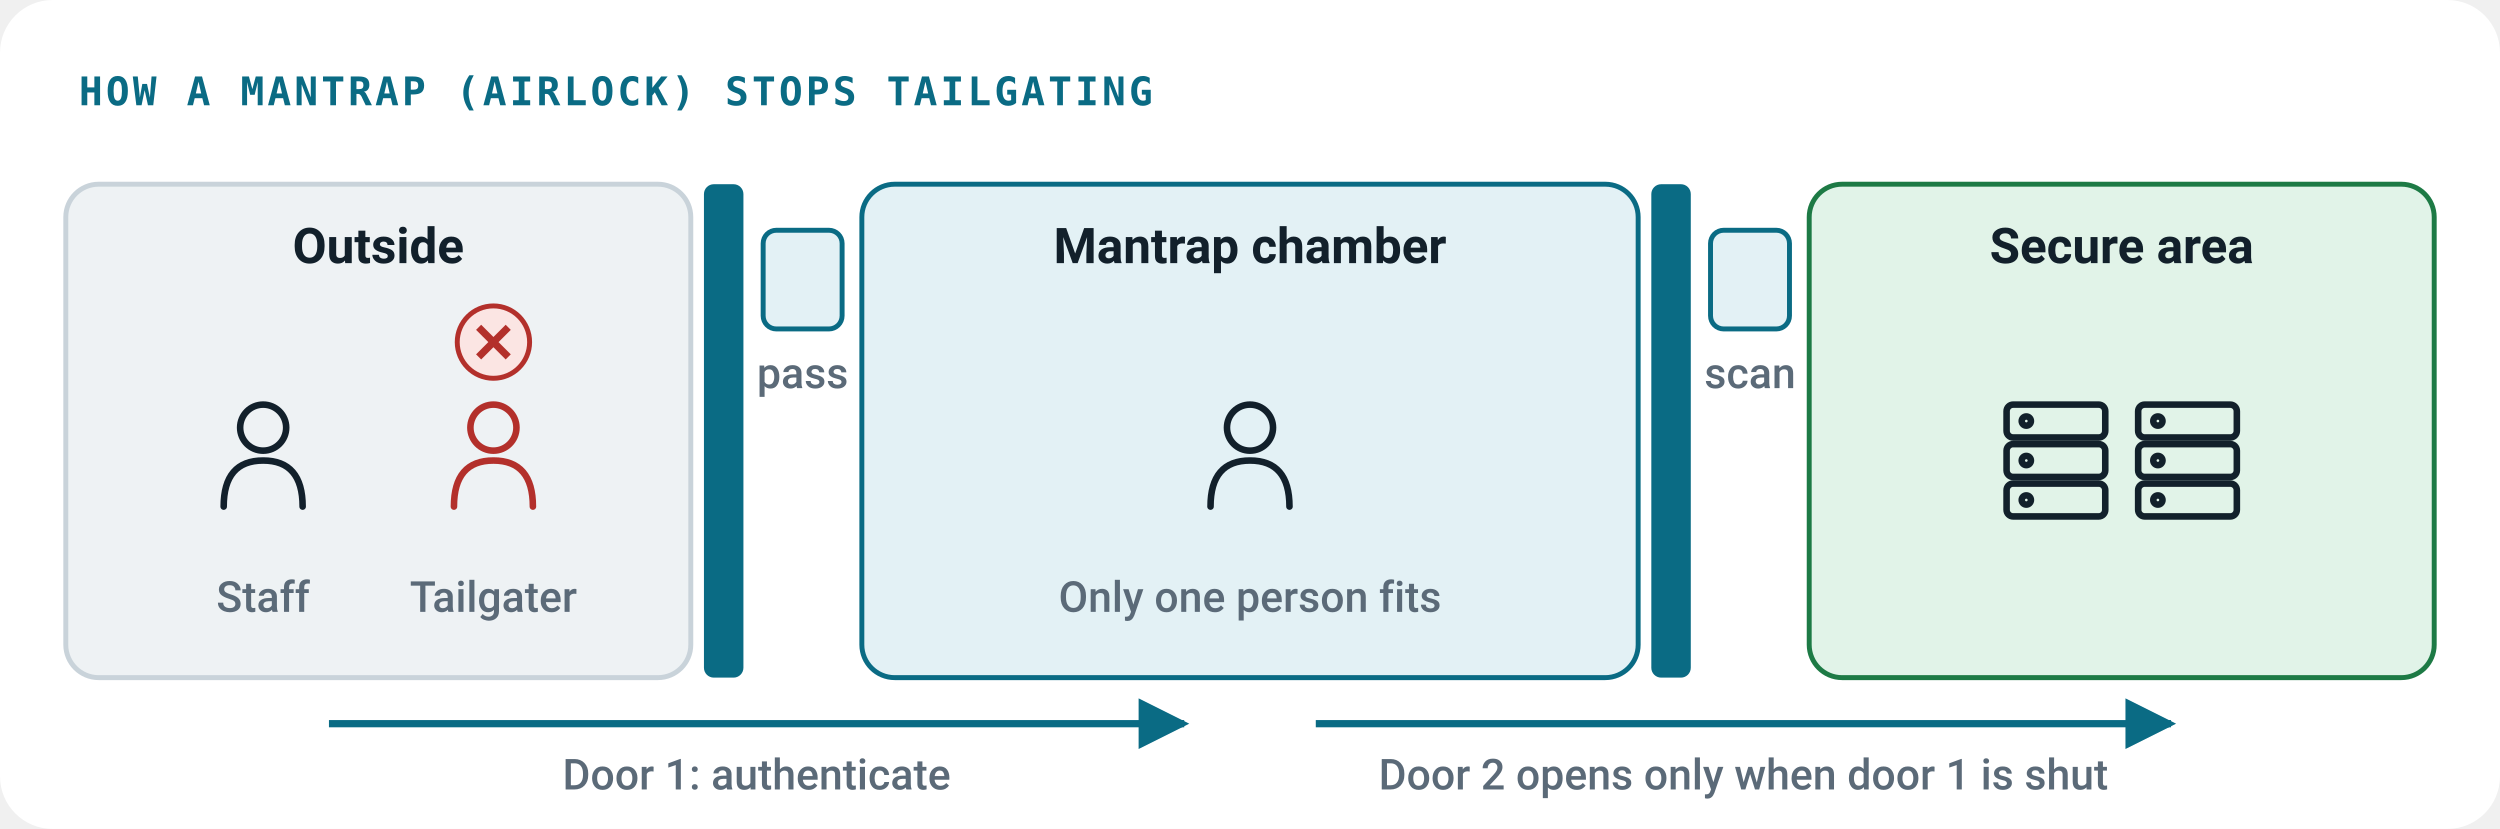
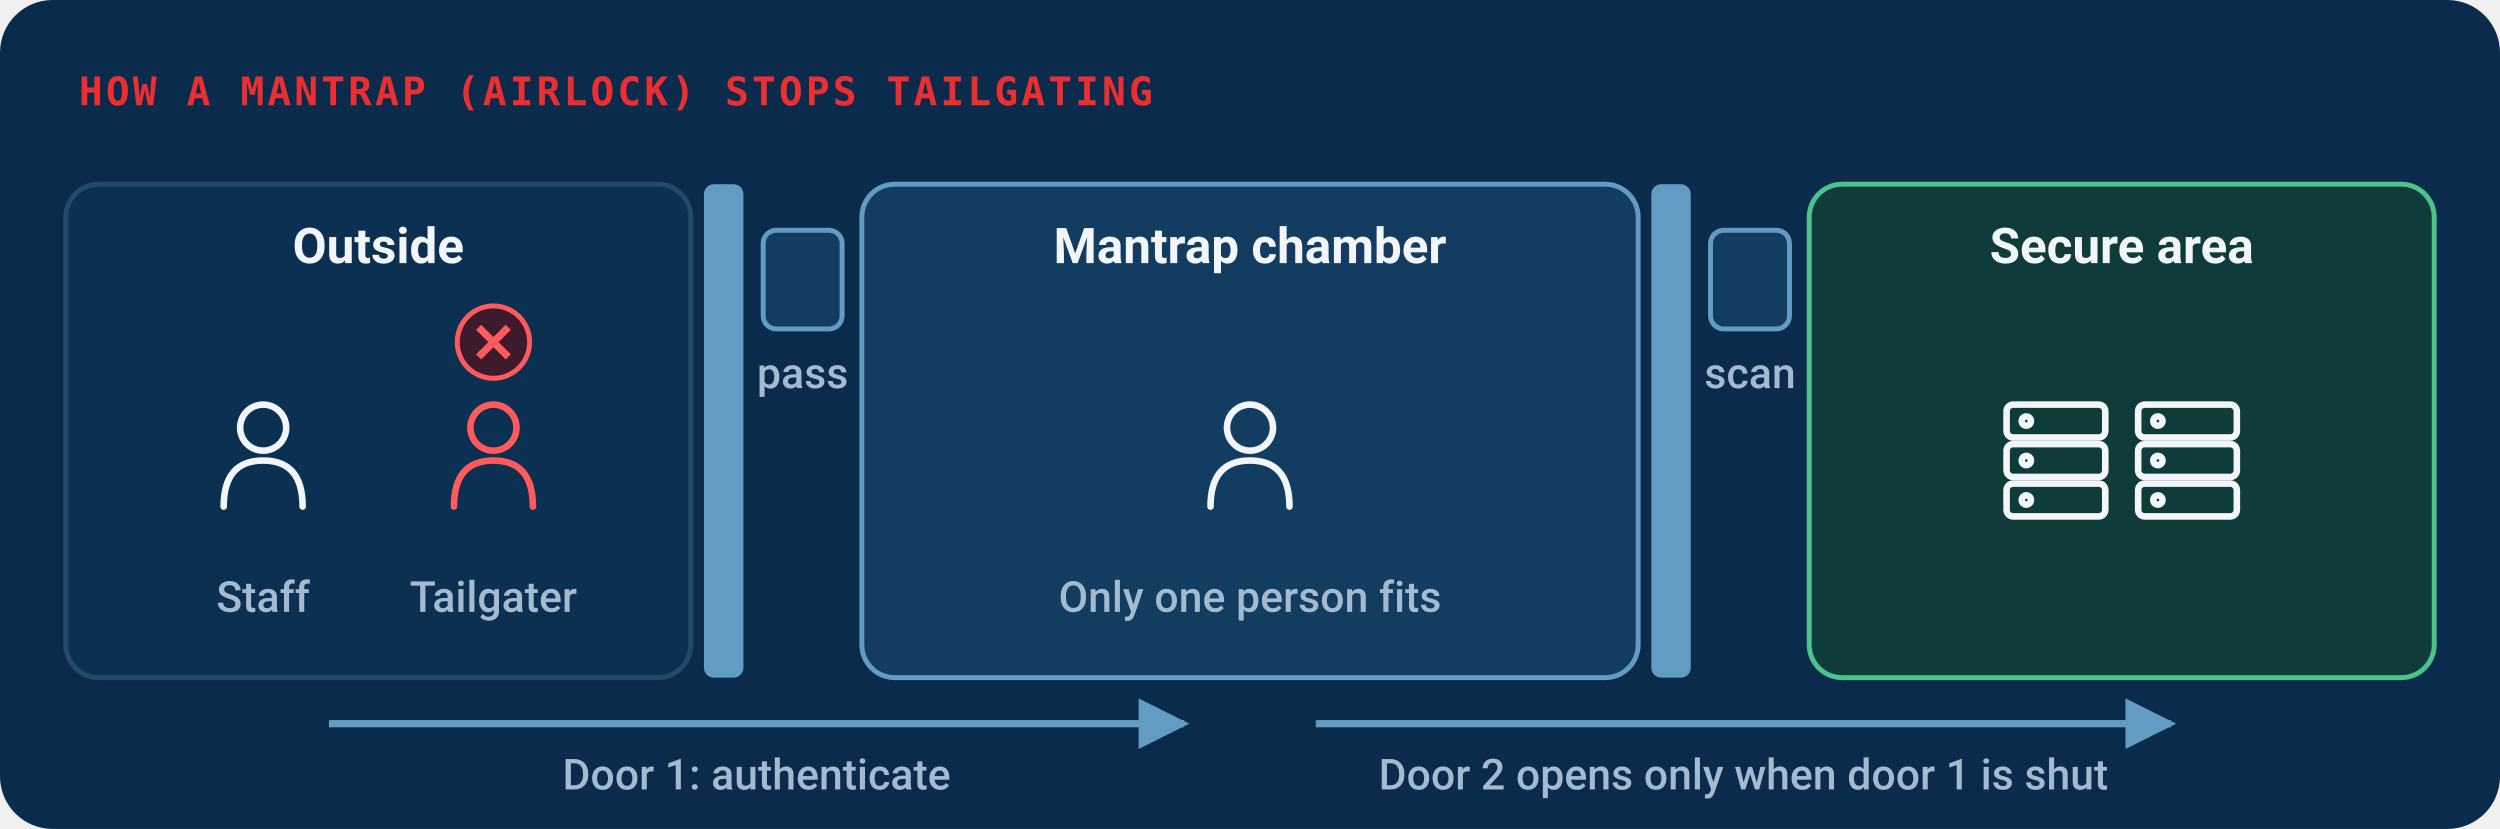
<svg xmlns="http://www.w3.org/2000/svg" viewBox="0 0 760 252" width="760" height="252" role="img" aria-labelledby="t d">
  <style>
- .bg{fill:#ffffff}
- .t{font:600 15px system-ui,-apple-system,'Segoe UI',Roboto,sans-serif;fill:#12202b}
- .tb{font:700 17px system-ui,-apple-system,'Segoe UI',Roboto,sans-serif;fill:#12202b}
- .s{font:500 13px system-ui,-apple-system,'Segoe UI',Roboto,sans-serif;fill:#5b6a78}
- .m{font:600 13px ui-monospace,Menlo,Consolas,monospace;fill:#12202b}
- .h{font:700 12px ui-monospace,Menlo,Consolas,monospace;fill:#0a6b84;letter-spacing:.08em}
+ .bg{fill:#0a2b4b}
+ .t{font:600 15px system-ui,-apple-system,'Segoe UI',Roboto,sans-serif;fill:#f2f6fa}
+ .tb{font:700 17px system-ui,-apple-system,'Segoe UI',Roboto,sans-serif;fill:#f2f6fa}
+ .s{font:500 13px system-ui,-apple-system,'Segoe UI',Roboto,sans-serif;fill:#a3bbd0}
+ .m{font:600 13px ui-monospace,Menlo,Consolas,monospace;fill:#f2f6fa}
+ .h{font:700 12px ui-monospace,Menlo,Consolas,monospace;fill:#eb2f31;letter-spacing:.08em}
.w{fill:#ffffff}
- .box{fill:#f3f8fa;stroke:#a9bfca;stroke-width:1.5}
- .acc{fill:#e3f1f5;stroke:#0a6b84;stroke-width:1.5}
- .bad{fill:#fbe5e3;stroke:#b3302b;stroke-width:1.5}
- .good{fill:#e1f3e8;stroke:#1d7a45;stroke-width:1.5}
- .amb{fill:#fbf0dc;stroke:#a8650a;stroke-width:1.5}
- .dim{fill:#eef2f4;stroke:#c9d3da;stroke-width:1.5}
- .solid-acc{fill:#0a6b84}.solid-bad{fill:#b3302b}.solid-good{fill:#1d7a45}.solid-amb{fill:#a8650a}.solid-ink{fill:#12202b}
- .ln{stroke:#5b6a78;stroke-width:2;fill:none}
- .ln-acc{stroke:#0a6b84;stroke-width:2.2;fill:none}
- .ln-bad{stroke:#b3302b;stroke-width:2.2;fill:none}
- .ln-good{stroke:#1d7a45;stroke-width:2.2;fill:none}
+ .box{fill:#0f3557;stroke:#2c5a80;stroke-width:1.5}
+ .acc{fill:#123c60;stroke:#629cc3;stroke-width:1.5}
+ .bad{fill:#3d1a2c;stroke:#ff5a5c;stroke-width:1.5}
+ .good{fill:#0f3b3a;stroke:#4cc38a;stroke-width:1.5}
+ .amb{fill:#33301f;stroke:#f2b544;stroke-width:1.5}
+ .dim{fill:#0c3052;stroke:#24496b;stroke-width:1.5}
+ .solid-acc{fill:#629cc3}.solid-bad{fill:#eb2f31}.solid-good{fill:#2f9a5f}.solid-amb{fill:#c98f22}.solid-ink{fill:#f2f6fa}
+ .ln{stroke:#a3bbd0;stroke-width:2;fill:none}
+ .ln-acc{stroke:#629cc3;stroke-width:2.2;fill:none}
+ .ln-bad{stroke:#ff5a5c;stroke-width:2.2;fill:none}
+ .ln-good{stroke:#4cc38a;stroke-width:2.2;fill:none}
.dash{stroke-dasharray:6 5}
- .tx-acc{fill:#0a6b84}.tx-bad{fill:#b3302b}.tx-good{fill:#1d7a45}.tx-amb{fill:#a8650a}
- .ic{fill:none;stroke:#12202b;stroke-width:2;stroke-linecap:round;stroke-linejoin:round}
- .ic-bad{fill:none;stroke:#b3302b;stroke-width:2;stroke-linecap:round;stroke-linejoin:round}
- .ic-acc{fill:none;stroke:#0a6b84;stroke-width:2;stroke-linecap:round;stroke-linejoin:round}
- .mk-ln{fill:#5b6a78}.mk-acc{fill:#0a6b84}.mk-bad{fill:#b3302b}.mk-good{fill:#1d7a45}
- @media (prefers-color-scheme: dark){
- .bg{fill:#15202a}
- .t,.tb,.m{fill:#e6edf3}.s{fill:#98a8b6}.h{fill:#4fb6cf}
- .box{fill:#192632;stroke:#3a4c5a}.acc{fill:#143440;stroke:#4fb6cf}.bad{fill:#3c1d1b;stroke:#ef7c76}
- .good{fill:#15352a;stroke:#5cc98a}.amb{fill:#392b13;stroke:#e2a645}.dim{fill:#1b2833;stroke:#34444f}
- .solid-acc{fill:#2f8fa8}.solid-bad{fill:#c9534d}.solid-good{fill:#2f9a5f}.solid-amb{fill:#b97c1e}.solid-ink{fill:#e6edf3}
- .ln{stroke:#98a8b6}.ln-acc{stroke:#4fb6cf}.ln-bad{stroke:#ef7c76}.ln-good{stroke:#5cc98a}
- .tx-acc{fill:#4fb6cf}.tx-bad{fill:#ef7c76}.tx-good{fill:#5cc98a}.tx-amb{fill:#e2a645}
- .ic{stroke:#e6edf3}.ic-bad{stroke:#ef7c76}.ic-acc{stroke:#4fb6cf}
- .mk-ln{fill:#98a8b6}.mk-acc{fill:#4fb6cf}.mk-bad{fill:#ef7c76}.mk-good{fill:#5cc98a}
- }
+ .tx-acc{fill:#629cc3}.tx-bad{fill:#ff5a5c}.tx-good{fill:#4cc38a}.tx-amb{fill:#f2b544}
+ .ic{fill:none;stroke:#f2f6fa;stroke-width:2;stroke-linecap:round;stroke-linejoin:round}
+ .ic-bad{fill:none;stroke:#ff5a5c;stroke-width:2;stroke-linecap:round;stroke-linejoin:round}
+ .ic-acc{fill:none;stroke:#629cc3;stroke-width:2;stroke-linecap:round;stroke-linejoin:round}
+ .mk-ln{fill:#a3bbd0}.mk-acc{fill:#629cc3}.mk-bad{fill:#ff5a5c}.mk-good{fill:#4cc38a}
</style>
  <defs>
    <marker id="a-ln" viewBox="0 0 10 10" refX="9" refY="5" markerWidth="7" markerHeight="7" orient="auto-start-reverse">
      <path d="M0 0 10 5 0 10z" class="mk-ln" />
    </marker>
    <marker id="a-acc" viewBox="0 0 10 10" refX="9" refY="5" markerWidth="7" markerHeight="7" orient="auto-start-reverse">
      <path d="M0 0 10 5 0 10z" class="mk-acc" />
    </marker>
    <marker id="a-bad" viewBox="0 0 10 10" refX="9" refY="5" markerWidth="7" markerHeight="7" orient="auto-start-reverse">
      <path d="M0 0 10 5 0 10z" class="mk-bad" />
    </marker>
    <marker id="a-good" viewBox="0 0 10 10" refX="9" refY="5" markerWidth="7" markerHeight="7" orient="auto-start-reverse">
      <path d="M0 0 10 5 0 10z" class="mk-good" />
    </marker>
  </defs>
  <rect class="bg" width="760" height="252" rx="16" />
  <text x="24" y="32" class="h" text-anchor="start">HOW A MANTRAP (AIRLOCK) STOPS TAILGATING</text>
  <rect x="20" y="56" width="190" height="150" rx="10" class="dim" />
  <text x="115" y="80" class="t" text-anchor="middle">Outside</text>
  <circle cx="80" cy="130" r="7" class="ic" />
  <path d="M68 154 q0 -14 12 -14 q12 0 12 14" class="ic" />
  <circle cx="150" cy="130" r="7" class="ic-bad" />
  <path d="M138 154 q0 -14 12 -14 q12 0 12 14" class="ic-bad" />
  <text x="150" y="186" class="s" text-anchor="middle">Tailgater</text>
  <text x="80" y="186" class="s" text-anchor="middle">Staff</text>
  <rect x="214" y="56" width="12" height="150" rx="3" class="solid-acc" />
  <rect x="232" y="70" width="24" height="30" rx="4" class="acc" />
  <text x="244" y="118" class="s" text-anchor="middle">pass</text>
  <rect x="262" y="56" width="236" height="150" rx="10" class="acc" />
  <text x="380" y="80" class="t" text-anchor="middle">Mantrap chamber</text>
  <circle cx="380" cy="130" r="7" class="ic" />
  <path d="M368 154 q0 -14 12 -14 q12 0 12 14" class="ic" />
  <text x="380" y="186" class="s" text-anchor="middle">Only one person fits</text>
  <circle cx="150" cy="104" r="11" class="bad" />
  <path d="M145.5 99.5 l9 9 M154.5 99.5 l-9 9" class="ln-bad" />
  <rect x="502" y="56" width="12" height="150" rx="3" class="solid-acc" />
  <rect x="520" y="70" width="24" height="30" rx="4" class="acc" />
  <text x="532" y="118" class="s" text-anchor="middle">scan</text>
  <rect x="550" y="56" width="190" height="150" rx="10" class="good" />
  <text x="645" y="80" class="t" text-anchor="middle">Secure area</text>
  <rect x="610" y="123" width="30" height="10" rx="2" class="ic" />
  <circle cx="616" cy="128" r="1.4" class="ic" />
  <rect x="610" y="135" width="30" height="10" rx="2" class="ic" />
  <circle cx="616" cy="140" r="1.4" class="ic" />
  <rect x="610" y="147" width="30" height="10" rx="2" class="ic" />
  <circle cx="616" cy="152" r="1.4" class="ic" />
  <rect x="650" y="123" width="30" height="10" rx="2" class="ic" />
  <circle cx="656" cy="128" r="1.4" class="ic" />
  <rect x="650" y="135" width="30" height="10" rx="2" class="ic" />
  <circle cx="656" cy="140" r="1.4" class="ic" />
  <rect x="650" y="147" width="30" height="10" rx="2" class="ic" />
  <circle cx="656" cy="152" r="1.4" class="ic" />
  <path d="M100 220 L360 220" class="ln-acc" marker-end="url(#a-acc)" />
  <path d="M400 220 L660 220" class="ln-acc" marker-end="url(#a-acc)" />
  <text x="230" y="240" class="s" text-anchor="middle">Door 1: authenticate</text>
  <text x="530" y="240" class="s" text-anchor="middle">Door 2 opens only when door 1 is shut</text>
</svg>
